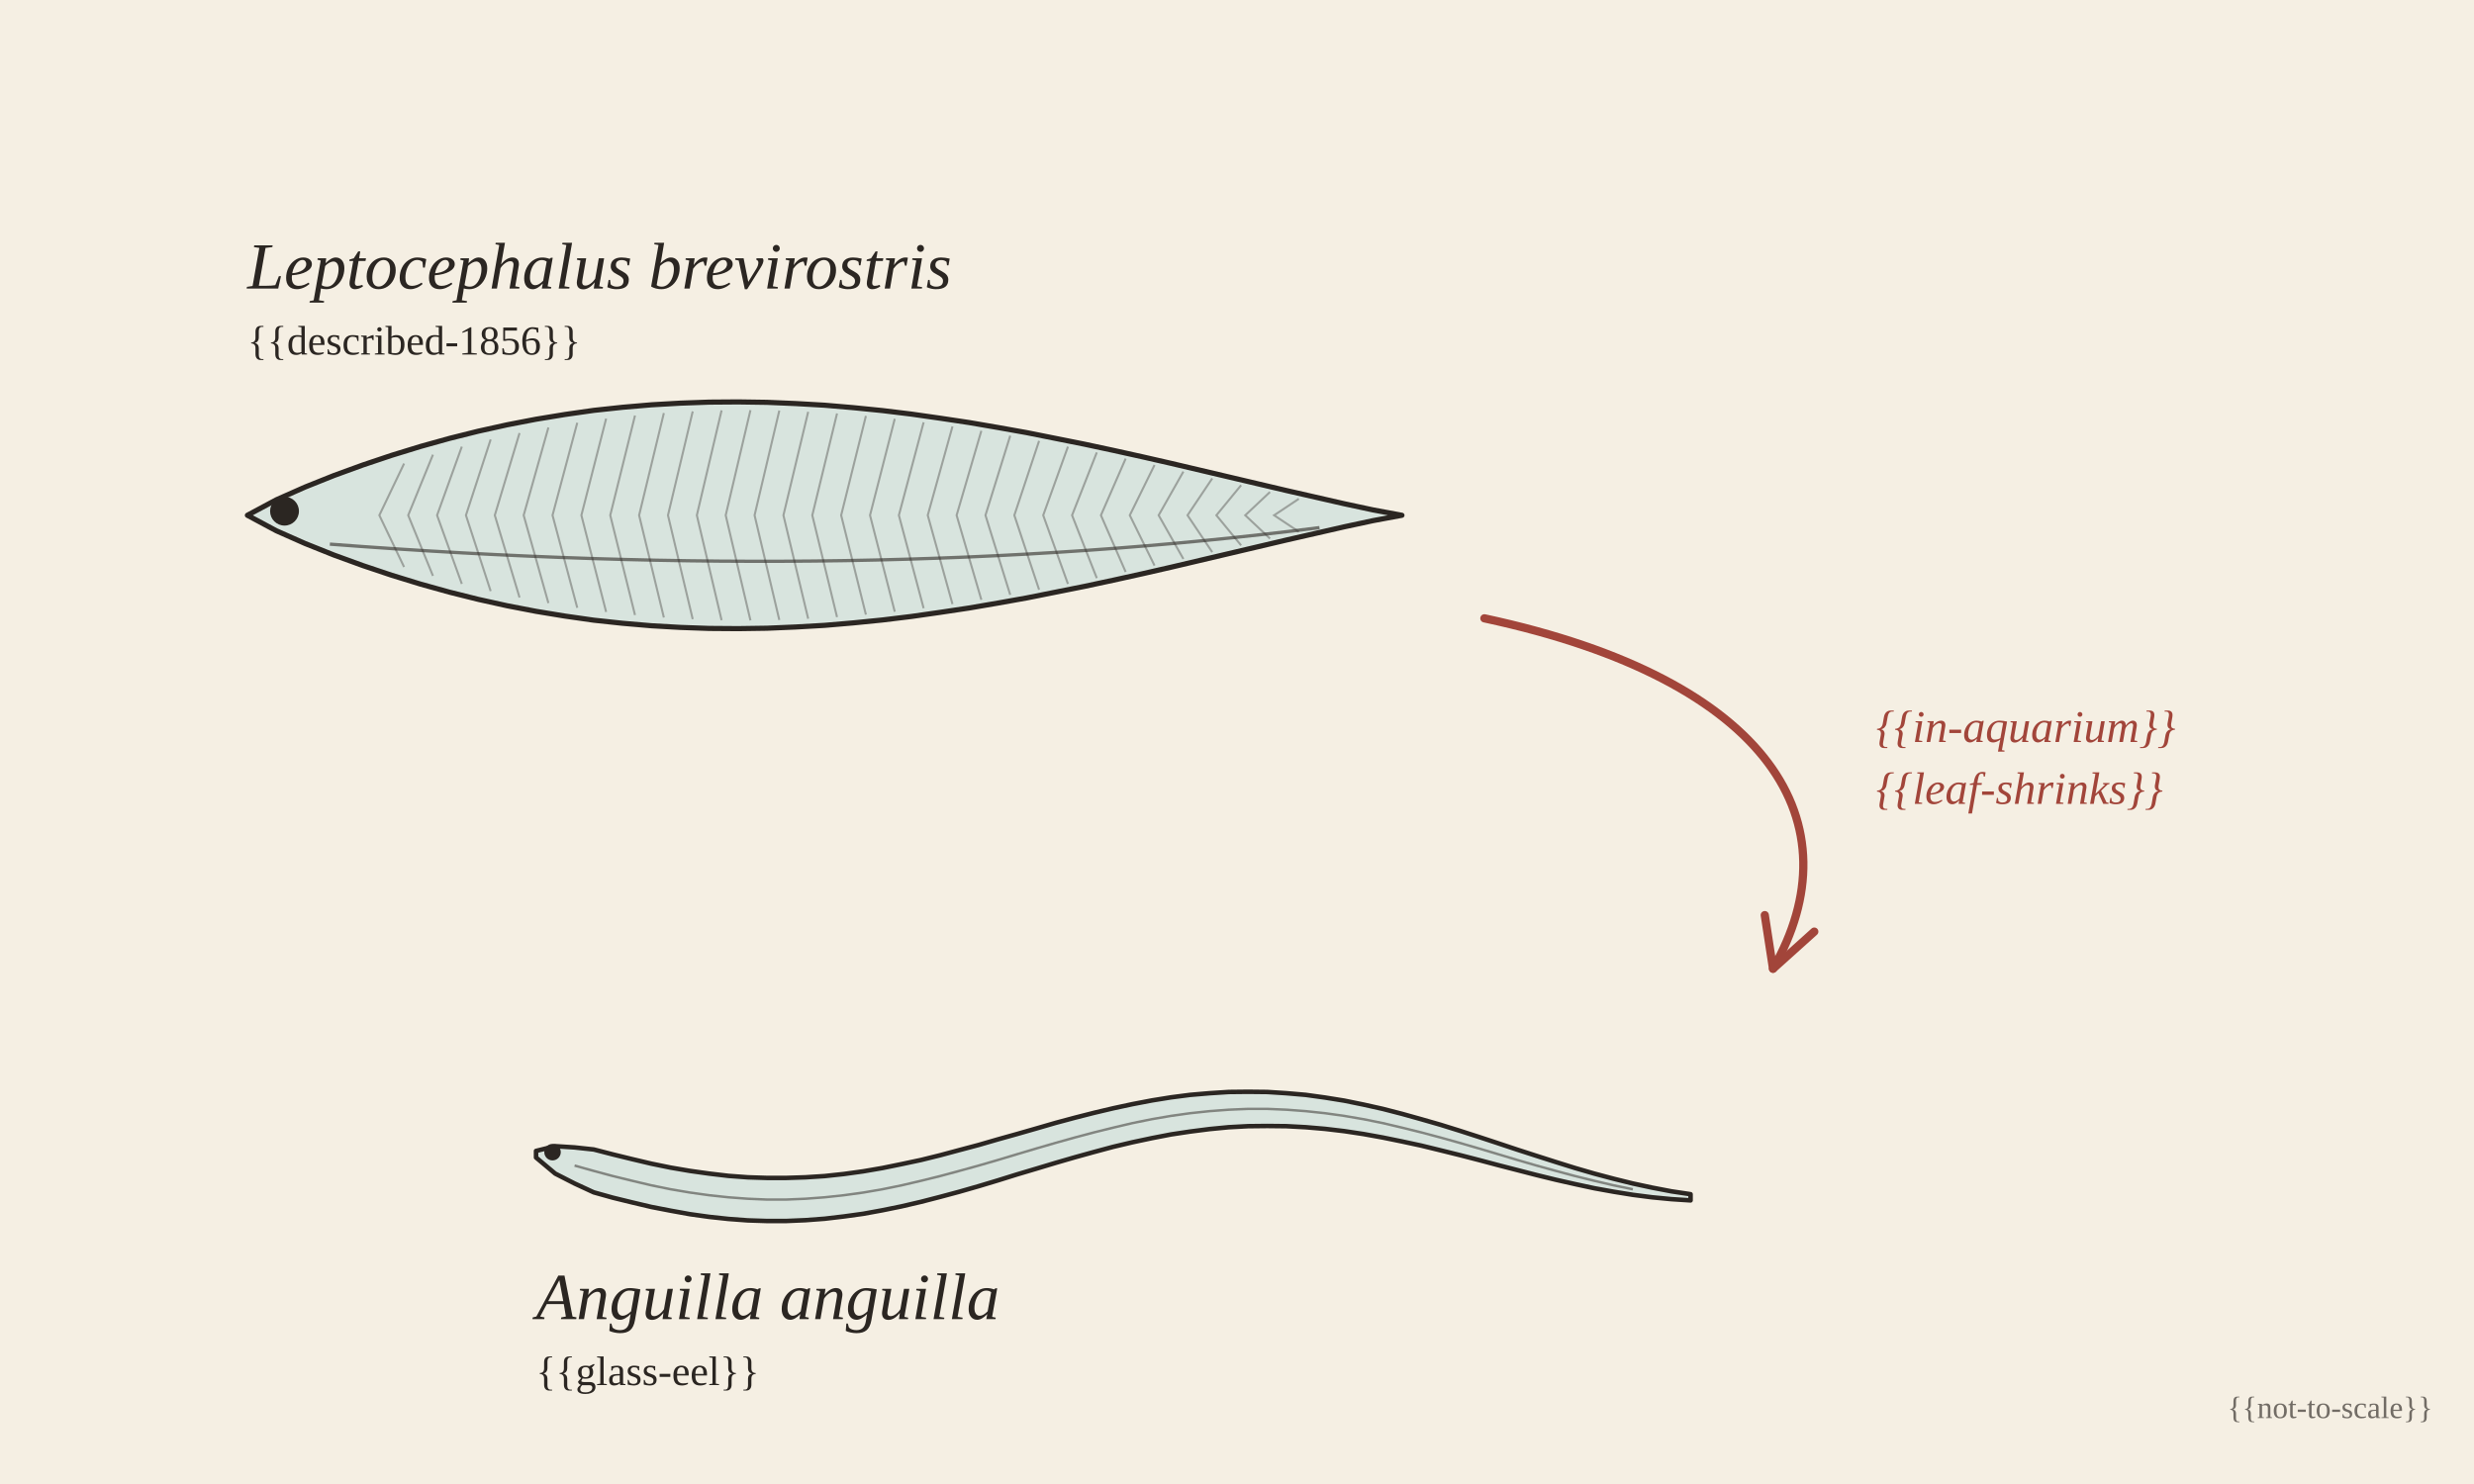
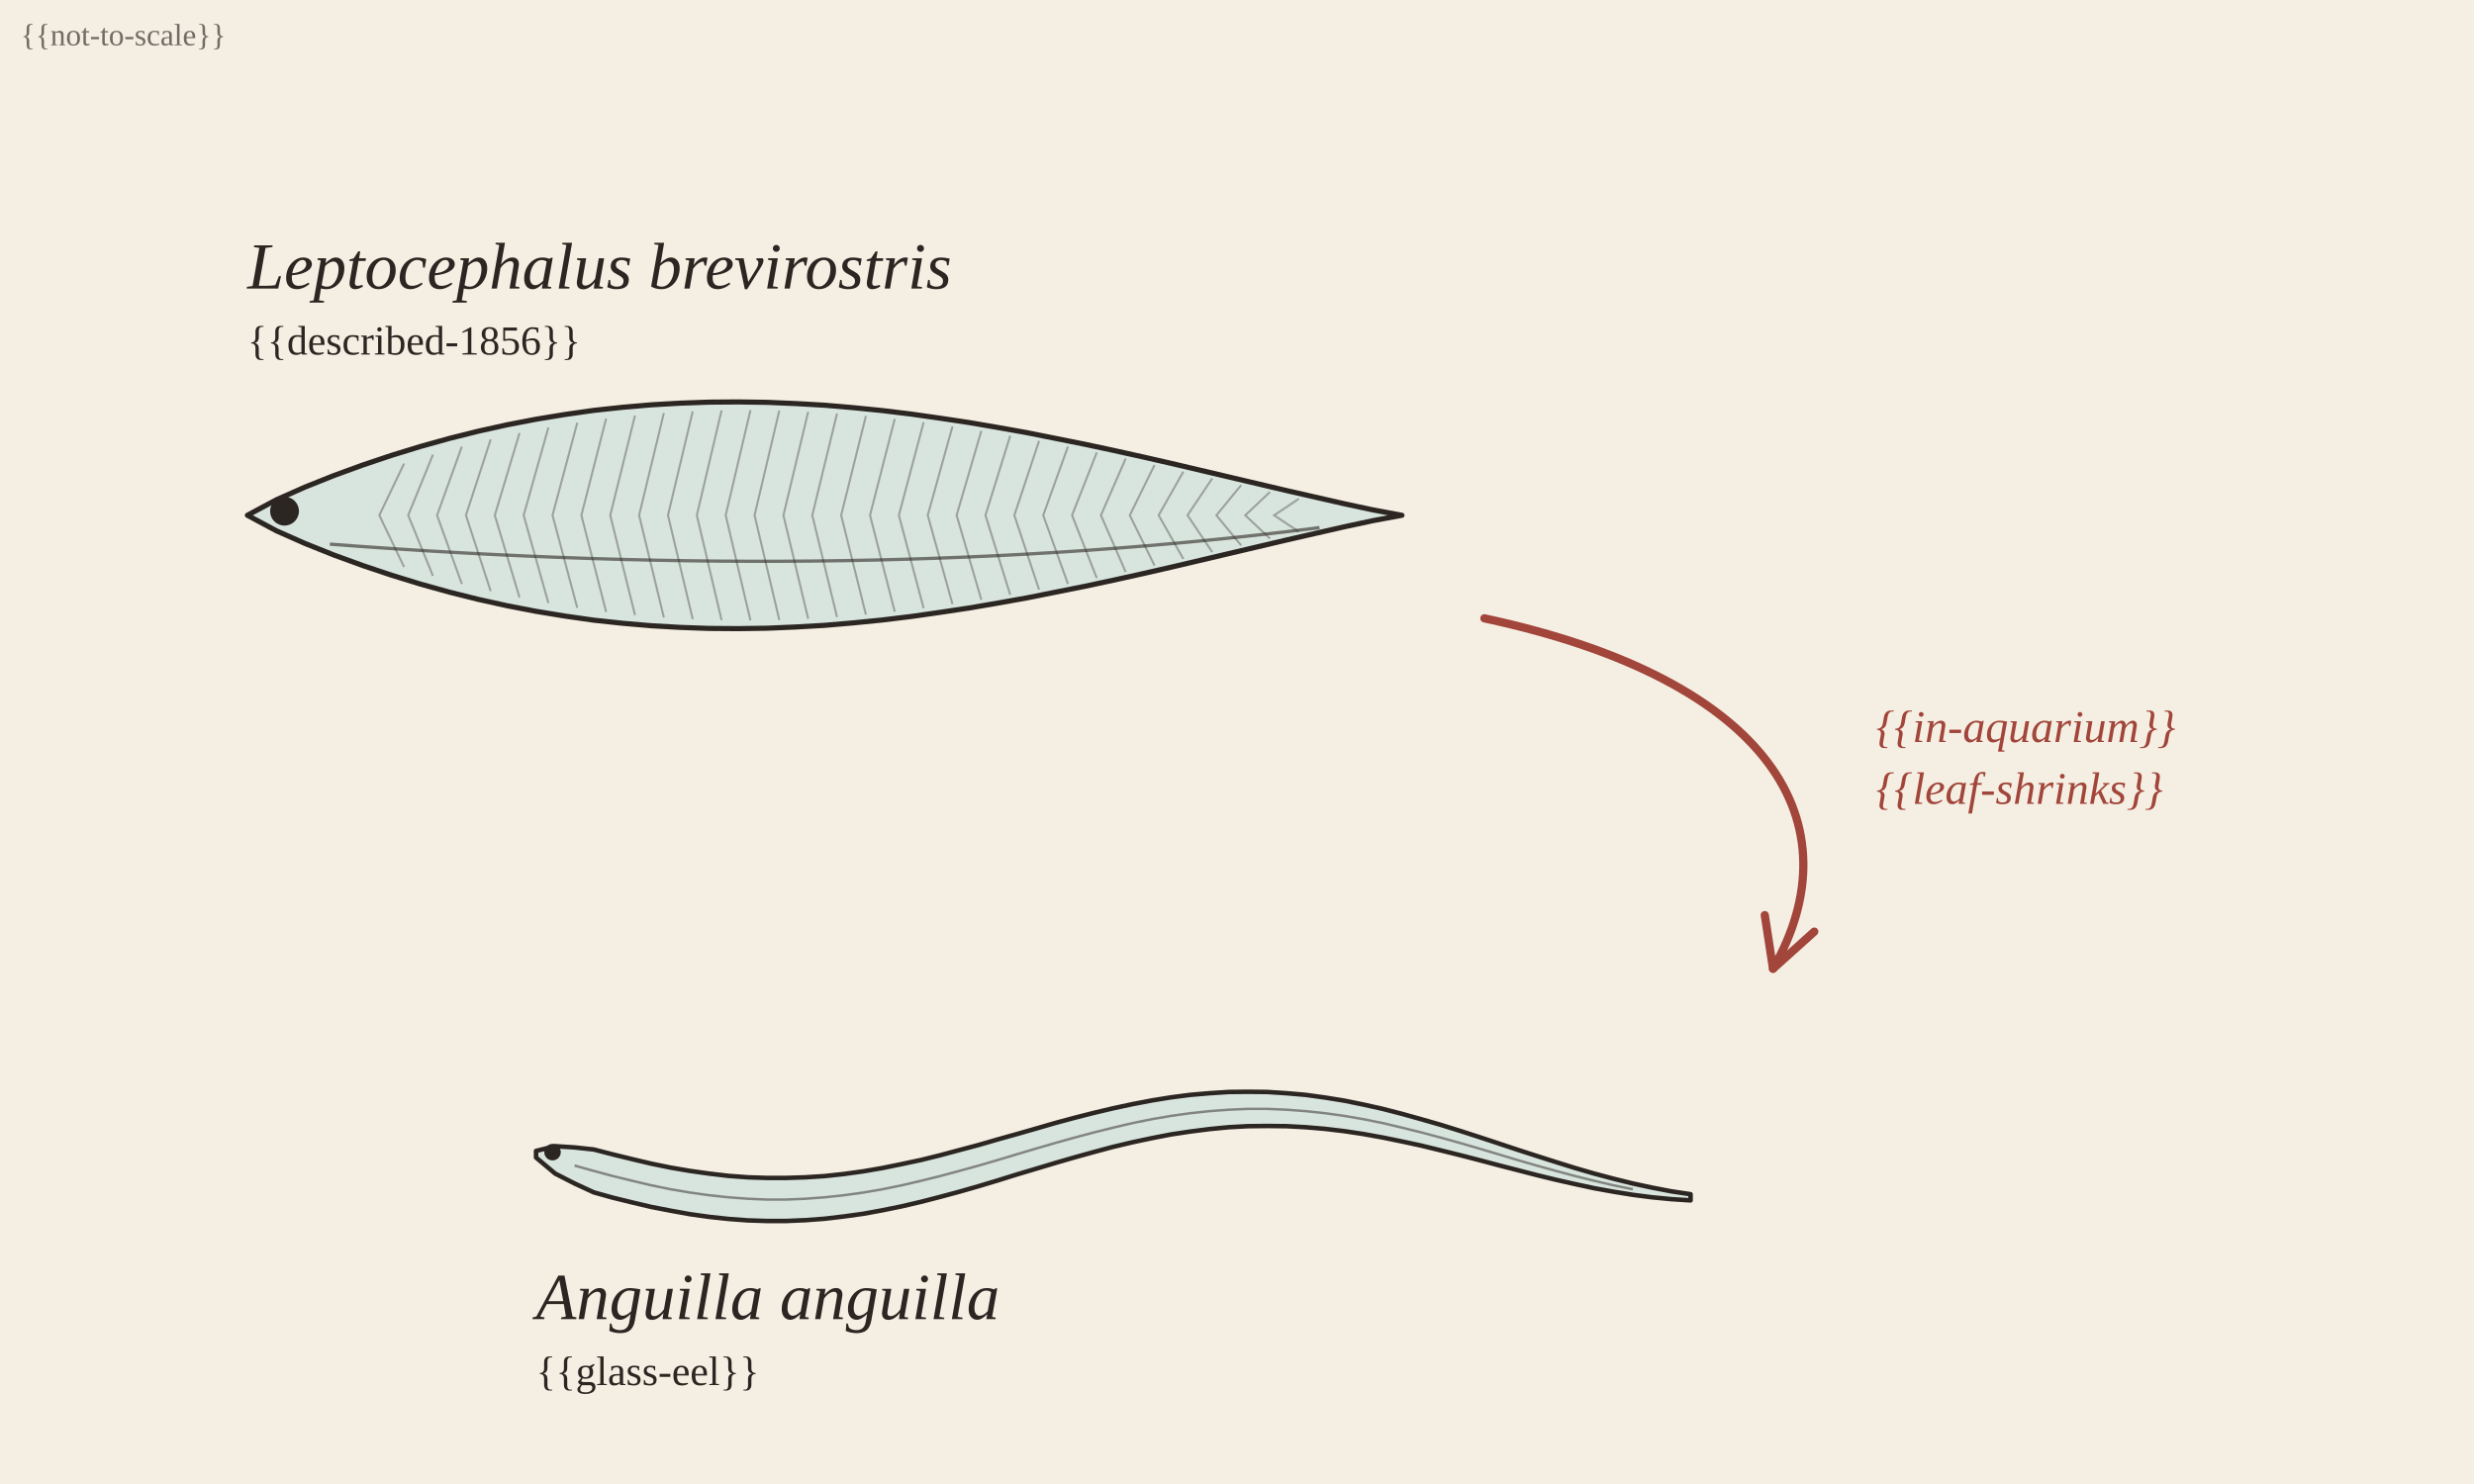
<svg xmlns="http://www.w3.org/2000/svg" viewBox="0 0 1200 720" width="1200" height="720" role="img" aria-label="{{label}}">
  <rect width="1200" height="720" fill="#f5efe3" />
  <path d="M 120.0 250.0 L 134.0 242.5 L 148.0 236.3 L 162.0 230.7 L 176.0 225.6 L 190.0 220.9 L 204.0 216.6 L 218.0 212.7 L 232.0 209.2 L 246.0 206.1 L 260.0 203.4 L 274.0 201.1 L 288.0 199.1 L 302.0 197.6 L 316.0 196.4 L 330.0 195.6 L 344.0 195.1 L 358.0 195.0 L 372.0 195.2 L 386.0 195.8 L 400.0 196.6 L 414.0 197.8 L 428.0 199.2 L 442.0 200.9 L 456.0 202.9 L 470.0 205.0 L 484.0 207.4 L 498.0 209.9 L 512.0 212.7 L 526.0 215.5 L 540.0 218.5 L 554.0 221.6 L 568.0 224.8 L 582.0 228.1 L 596.0 231.4 L 610.0 234.7 L 624.0 238.0 L 638.0 241.2 L 652.0 244.4 L 666.0 247.4 L 680.0 250.0 L 680.0 250.0 L 666.0 252.6 L 652.0 255.6 L 638.0 258.8 L 624.0 262.0 L 610.0 265.3 L 596.0 268.6 L 582.0 271.9 L 568.0 275.2 L 554.0 278.4 L 540.0 281.5 L 526.0 284.5 L 512.0 287.3 L 498.0 290.1 L 484.0 292.6 L 470.0 295.0 L 456.0 297.1 L 442.0 299.1 L 428.0 300.8 L 414.0 302.2 L 400.0 303.4 L 386.0 304.2 L 372.0 304.8 L 358.0 305.0 L 344.0 304.9 L 330.0 304.4 L 316.0 303.6 L 302.0 302.4 L 288.0 300.9 L 274.0 298.9 L 260.0 296.6 L 246.0 293.9 L 232.0 290.8 L 218.0 287.3 L 204.0 283.4 L 190.0 279.1 L 176.0 274.4 L 162.0 269.3 L 148.0 263.7 L 134.0 257.5 L 120.0 250.0 Z" fill="#cfe0dc" fill-opacity="0.75" stroke="#2b2622" stroke-width="2.5" stroke-linejoin="round" />
  <path d="M 196.0 224.9 L 184.0 250.0 L 196.0 275.1" fill="none" stroke="#2b2622" stroke-width="1" opacity="0.35" />
  <path d="M 210.0 220.6 L 198.0 250.0 L 210.0 279.4" fill="none" stroke="#2b2622" stroke-width="1" opacity="0.35" />
  <path d="M 224.0 216.7 L 212.0 250.0 L 224.0 283.3" fill="none" stroke="#2b2622" stroke-width="1" opacity="0.35" />
  <path d="M 238.0 213.2 L 226.0 250.0 L 238.0 286.8" fill="none" stroke="#2b2622" stroke-width="1" opacity="0.35" />
  <path d="M 252.0 210.1 L 240.0 250.0 L 252.0 289.9" fill="none" stroke="#2b2622" stroke-width="1" opacity="0.35" />
  <path d="M 266.0 207.4 L 254.0 250.0 L 266.0 292.6" fill="none" stroke="#2b2622" stroke-width="1" opacity="0.35" />
  <path d="M 280.0 205.1 L 268.0 250.0 L 280.0 294.9" fill="none" stroke="#2b2622" stroke-width="1" opacity="0.35" />
  <path d="M 294.0 203.1 L 282.0 250.0 L 294.0 296.9" fill="none" stroke="#2b2622" stroke-width="1" opacity="0.35" />
  <path d="M 308.0 201.6 L 296.0 250.0 L 308.0 298.4" fill="none" stroke="#2b2622" stroke-width="1" opacity="0.35" />
  <path d="M 322.0 200.4 L 310.0 250.0 L 322.0 299.6" fill="none" stroke="#2b2622" stroke-width="1" opacity="0.35" />
  <path d="M 336.0 199.6 L 324.0 250.0 L 336.0 300.4" fill="none" stroke="#2b2622" stroke-width="1" opacity="0.35" />
  <path d="M 350.0 199.1 L 338.0 250.0 L 350.0 300.9" fill="none" stroke="#2b2622" stroke-width="1" opacity="0.35" />
  <path d="M 364.0 199.0 L 352.0 250.0 L 364.0 301.0" fill="none" stroke="#2b2622" stroke-width="1" opacity="0.35" />
  <path d="M 378.0 199.2 L 366.0 250.0 L 378.0 300.8" fill="none" stroke="#2b2622" stroke-width="1" opacity="0.35" />
  <path d="M 392.0 199.8 L 380.0 250.0 L 392.0 300.2" fill="none" stroke="#2b2622" stroke-width="1" opacity="0.35" />
  <path d="M 406.0 200.6 L 394.0 250.0 L 406.0 299.4" fill="none" stroke="#2b2622" stroke-width="1" opacity="0.35" />
  <path d="M 420.0 201.8 L 408.0 250.0 L 420.0 298.2" fill="none" stroke="#2b2622" stroke-width="1" opacity="0.35" />
  <path d="M 434.0 203.2 L 422.0 250.0 L 434.0 296.8" fill="none" stroke="#2b2622" stroke-width="1" opacity="0.35" />
  <path d="M 448.0 204.9 L 436.0 250.0 L 448.0 295.1" fill="none" stroke="#2b2622" stroke-width="1" opacity="0.35" />
  <path d="M 462.0 206.9 L 450.0 250.0 L 462.0 293.1" fill="none" stroke="#2b2622" stroke-width="1" opacity="0.35" />
  <path d="M 476.0 209.0 L 464.0 250.0 L 476.0 291.0" fill="none" stroke="#2b2622" stroke-width="1" opacity="0.35" />
  <path d="M 490.0 211.4 L 478.0 250.0 L 490.0 288.6" fill="none" stroke="#2b2622" stroke-width="1" opacity="0.35" />
  <path d="M 504.0 213.9 L 492.0 250.0 L 504.0 286.1" fill="none" stroke="#2b2622" stroke-width="1" opacity="0.35" />
  <path d="M 518.0 216.7 L 506.0 250.0 L 518.0 283.3" fill="none" stroke="#2b2622" stroke-width="1" opacity="0.35" />
  <path d="M 532.0 219.5 L 520.0 250.0 L 532.0 280.5" fill="none" stroke="#2b2622" stroke-width="1" opacity="0.35" />
  <path d="M 546.0 222.5 L 534.0 250.0 L 546.0 277.5" fill="none" stroke="#2b2622" stroke-width="1" opacity="0.35" />
  <path d="M 560.0 225.6 L 548.0 250.0 L 560.0 274.4" fill="none" stroke="#2b2622" stroke-width="1" opacity="0.35" />
  <path d="M 574.0 228.8 L 562.0 250.0 L 574.0 271.2" fill="none" stroke="#2b2622" stroke-width="1" opacity="0.35" />
  <path d="M 588.0 232.1 L 576.0 250.0 L 588.0 267.9" fill="none" stroke="#2b2622" stroke-width="1" opacity="0.35" />
  <path d="M 602.0 235.4 L 590.0 250.0 L 602.0 264.6" fill="none" stroke="#2b2622" stroke-width="1" opacity="0.35" />
  <path d="M 616.0 238.7 L 604.0 250.0 L 616.0 261.3" fill="none" stroke="#2b2622" stroke-width="1" opacity="0.35" />
  <path d="M 630.0 242.0 L 618.0 250.0 L 630.0 258.0" fill="none" stroke="#2b2622" stroke-width="1" opacity="0.35" />
  <path d="M 160 264 Q 420 284 640 256" fill="none" stroke="#2b2622" stroke-width="1.6" opacity="0.6" />
  <circle cx="138" cy="248" r="7" fill="#2b2622" />
  <text x="120" y="140" font-family="Georgia, 'Times New Roman', serif" font-size="32" font-style="italic" fill="#2b2622">Leptocephalus brevirostris</text>
  <text x="120" y="172" font-family="Georgia, 'Times New Roman', serif" font-size="20" fill="#2b2622">{{described-1856}}</text>
  <path d="M 720 300 C 860 330 900 400 860 470" fill="none" stroke="#a2453a" stroke-width="4" stroke-linecap="round" />
  <path d="M 860 470 l -4 -26 m 4 26 l 20 -18" fill="none" stroke="#a2453a" stroke-width="4" stroke-linecap="round" />
  <text x="910" y="360" font-family="Georgia, 'Times New Roman', serif" font-size="22" font-style="italic" fill="#a2453a">{{in-aquarium}}</text>
  <text x="910" y="390" font-family="Georgia, 'Times New Roman', serif" font-size="22" font-style="italic" fill="#a2453a">{{leaf-shrinks}}</text>
  <path d="M 260.0 558.4 L 269.3 556.1 L 278.7 556.7 L 288.0 557.7 L 297.3 560.1 L 306.7 562.4 L 316.0 564.6 L 325.3 566.5 L 334.7 568.1 L 344.0 569.4 L 353.3 570.5 L 362.7 571.2 L 372.0 571.5 L 381.3 571.5 L 390.7 571.2 L 400.0 570.6 L 409.3 569.6 L 418.7 568.3 L 428.0 566.7 L 437.3 564.8 L 446.7 562.8 L 456.0 560.5 L 465.3 558.0 L 474.7 555.5 L 484.0 552.8 L 493.3 550.2 L 502.7 547.5 L 512.0 544.8 L 521.3 542.3 L 530.7 539.9 L 540.0 537.7 L 549.3 535.7 L 558.7 533.9 L 568.0 532.4 L 577.3 531.2 L 586.7 530.4 L 596.0 529.8 L 605.3 529.7 L 614.7 529.8 L 624.0 530.4 L 633.3 531.2 L 642.7 532.5 L 652.0 534.0 L 661.3 535.9 L 670.7 538.0 L 680.0 540.4 L 689.3 543.0 L 698.7 545.7 L 708.0 548.6 L 717.3 551.6 L 726.7 554.7 L 736.0 557.8 L 745.3 560.8 L 754.7 563.8 L 764.0 566.7 L 773.3 569.4 L 782.7 571.9 L 792.0 574.2 L 801.3 576.2 L 810.7 578.0 L 820.0 579.4 L 820.0 582.4 L 810.7 581.8 L 801.3 580.9 L 792.0 579.7 L 782.7 578.2 L 773.3 576.5 L 764.0 574.5 L 754.7 572.4 L 745.3 570.1 L 736.0 567.7 L 726.7 565.3 L 717.3 562.8 L 708.0 560.4 L 698.7 558.1 L 689.3 555.8 L 680.0 553.8 L 670.7 551.9 L 661.3 550.2 L 652.0 548.8 L 642.7 547.7 L 633.3 546.9 L 624.0 546.4 L 614.7 546.3 L 605.3 546.4 L 596.0 546.9 L 586.7 547.8 L 577.3 549.0 L 568.0 550.4 L 558.7 552.2 L 549.3 554.2 L 540.0 556.4 L 530.7 558.9 L 521.3 561.5 L 512.0 564.2 L 502.7 567.0 L 493.3 569.8 L 484.0 572.7 L 474.7 575.5 L 465.3 578.2 L 456.0 580.7 L 446.7 583.1 L 437.3 585.3 L 428.0 587.2 L 418.7 588.9 L 409.3 590.2 L 400.0 591.3 L 390.7 592.0 L 381.3 592.4 L 372.0 592.4 L 362.7 592.1 L 353.3 591.4 L 344.0 590.4 L 334.7 589.1 L 325.3 587.4 L 316.0 585.6 L 306.7 583.4 L 297.3 581.1 L 288.0 578.5 L 278.7 574.2 L 269.3 569.4 L 260.0 561.6 Z" fill="#cfe0dc" fill-opacity="0.75" stroke="#2b2622" stroke-width="2.2" stroke-linejoin="round" />
  <path d="M 278.7 565.5 L 288.0 568.1 L 297.3 570.6 L 306.7 572.9 L 316.0 575.1 L 325.3 577.0 L 334.7 578.6 L 344.0 579.9 L 353.3 580.9 L 362.7 581.6 L 372.0 582.0 L 381.3 582.0 L 390.7 581.6 L 400.0 580.9 L 409.3 579.9 L 418.7 578.6 L 428.0 577.0 L 437.3 575.1 L 446.7 572.9 L 456.0 570.6 L 465.3 568.1 L 474.7 565.5 L 484.0 562.8 L 493.3 560.0 L 502.7 557.2 L 512.0 554.5 L 521.3 551.9 L 530.7 549.4 L 540.0 547.1 L 549.3 544.9 L 558.7 543.0 L 568.0 541.4 L 577.3 540.1 L 586.7 539.1 L 596.0 538.4 L 605.3 538.0 L 614.7 538.0 L 624.0 538.4 L 633.3 539.1 L 642.7 540.1 L 652.0 541.4 L 661.3 543.0 L 670.7 544.9 L 680.0 547.1 L 689.3 549.4 L 698.7 551.9 L 708.0 554.5 L 717.3 557.2 L 726.7 560.0 L 736.0 562.8 L 745.3 565.5 L 754.7 568.1 L 764.0 570.6 L 773.3 572.9 L 782.7 575.1 L 792.0 577.0" fill="none" stroke="#2b2622" stroke-width="1.2" opacity="0.5" />
  <circle cx="268" cy="559" r="4" fill="#2b2622" />
  <text x="260" y="640" font-family="Georgia, 'Times New Roman', serif" font-size="32" font-style="italic" fill="#2b2622">Anguilla anguilla</text>
  <text x="260" y="672" font-family="Georgia, 'Times New Roman', serif" font-size="20" fill="#2b2622">{{glass-eel}}</text>
-   <text x="1180" y="688" text-anchor="end" font-family="Georgia, 'Times New Roman', serif" font-size="15" fill="#2b2622" opacity="0.65">{{not-to-scale}}</text>
+   <text x="10" y="22" text-anchor="start" font-family="Georgia, 'Times New Roman', serif" font-size="15" fill="#2b2622" opacity="0.65">{{not-to-scale}}</text>
</svg>
